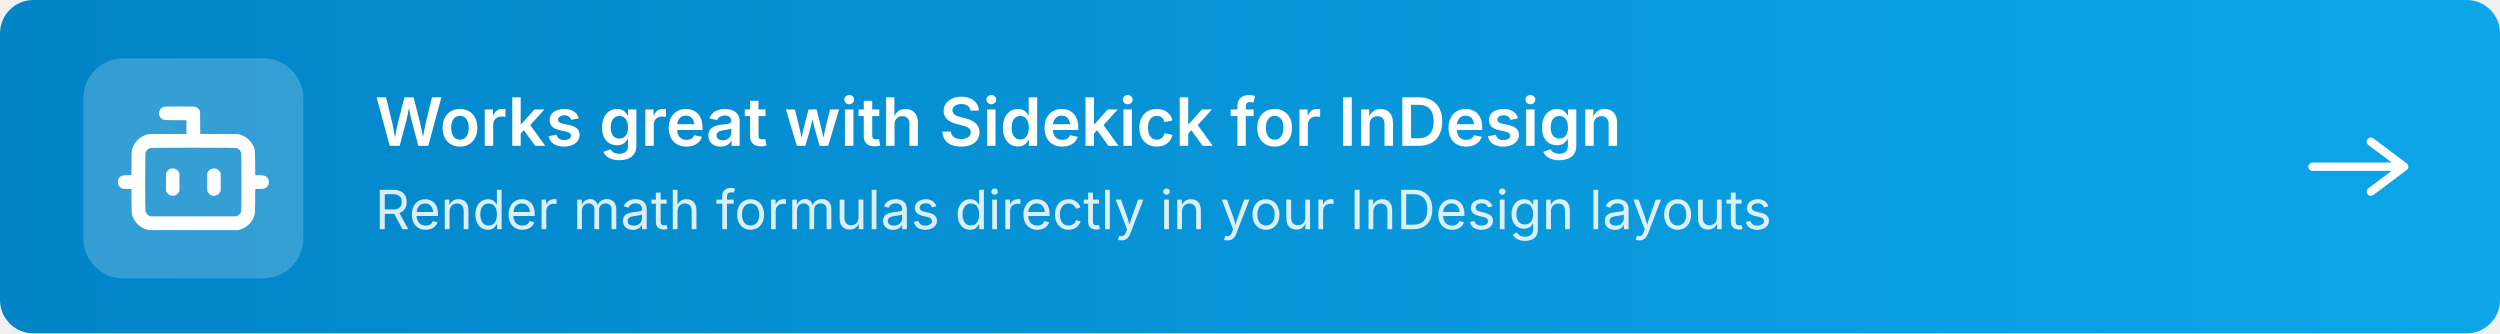
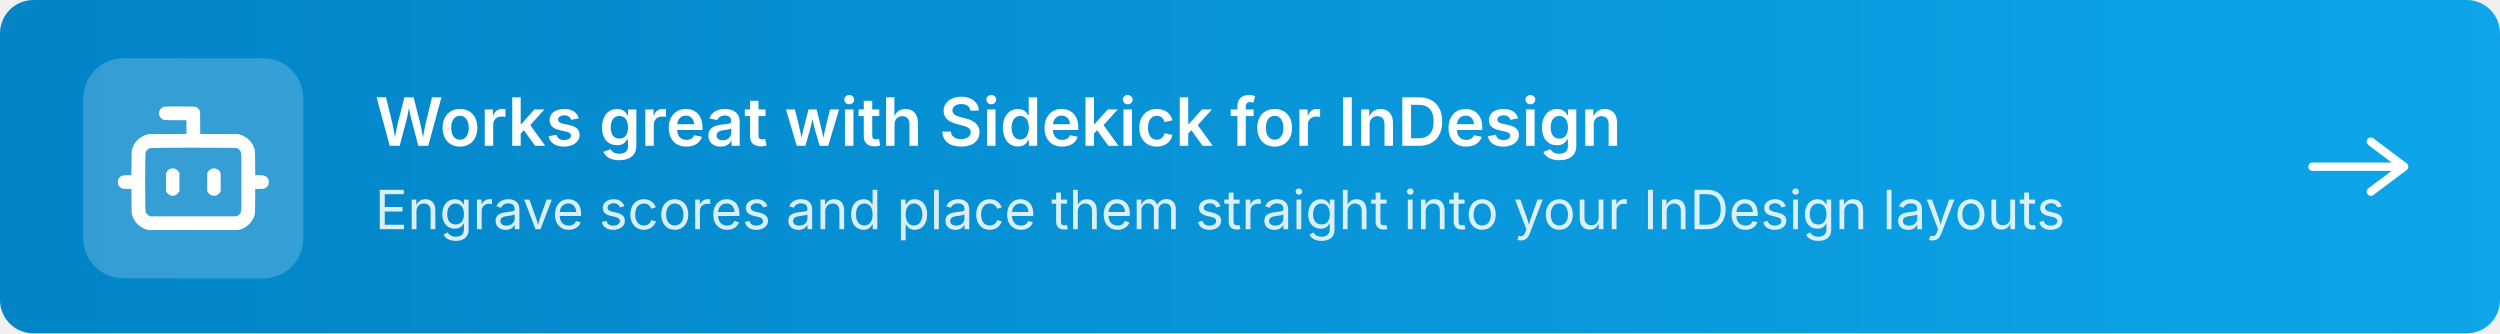
<svg xmlns="http://www.w3.org/2000/svg" width="600" height="80" viewBox="0 0 600 80">
  <defs>
    <linearGradient id="bg" x1="100%" y1="0%" x2="0%" y2="0%">
      <stop offset="0%" stop-color="#0ea5e9" />
      <stop offset="100%" stop-color="#0284c7" />
    </linearGradient>
  </defs>
  <rect width="600" height="80" rx="8" fill="url(#bg)" />
  <g transform="translate(20, 14) scale(1.2)">
    <rect width="44" height="44" rx="8" fill="rgba(255,255,255,0.2)" />
    <g transform="translate(5.5 5.5) scale(1.375)">
      <path d="M7.695 3.057a1.04 1.04 0 0 0-.567.459c-.091.156-.108.23-.108.484 0 .256.016.328.111.489.061.103.173.236.25.294.273.208.319.213 2.029.215L11 5v1.996l-2.77.013-2.77.013-.321.1A3.107 3.107 0 0 0 3.116 9.14c-.09.273-.093.327-.107 2.07L2.995 13h-.551c-.796 0-1.078.111-1.316.516-.091.156-.108.23-.108.484 0 .256.016.328.111.489.125.213.318.375.539.454.098.035.352.054.737.055l.588.002.014 1.79c.014 1.743.017 1.797.107 2.07a3.106 3.106 0 0 0 2.044 2.026l.3.094h13.08l.3-.094a3.106 3.106 0 0 0 2.044-2.026c.09-.273.093-.327.107-2.07l.014-1.79.588-.002c.385-.001.639-.02.737-.055.221-.079.414-.241.539-.454.095-.161.111-.233.111-.489 0-.254-.017-.328-.108-.484-.238-.405-.52-.516-1.316-.516h-.551l-.014-1.79c-.014-1.743-.017-1.797-.107-2.07a3.107 3.107 0 0 0-2.023-2.018l-.321-.1-2.768-.013-2.769-.013-.011-1.648L12.98 3.7l-.108-.184a1.02 1.02 0 0 0-.582-.461c-.257-.077-4.347-.076-4.595.002M18.31 9.061c.279.083.546.35.629.629.053.177.061.751.061 4.311 0 4.457.007 4.318-.221 4.617-.061.08-.194.195-.295.254l-.184.108H5.7l-.184-.108a1.051 1.051 0 0 1-.458-.556c-.089-.254-.087-8.324.003-8.626.079-.269.351-.547.612-.627.29-.089 12.337-.091 12.637-.002m-9.615 2.996a1.04 1.04 0 0 0-.567.459l-.108.184v2.606l.121.197a.998.998 0 0 0 1.718 0l.121-.197V12.7l-.108-.184a1.005 1.005 0 0 0-1.177-.459m6 0a1.04 1.04 0 0 0-.567.459l-.108.184v2.606l.121.197a.998.998 0 0 0 1.718 0l.121-.197V12.7l-.108-.184a1.005 1.005 0 0 0-1.177-.459" fill-rule="evenodd" fill="#ffffff" />
    </g>
  </g>
  <text x="90" y="35" font-family="system-ui, -apple-system, sans-serif" font-size="16" font-weight="600" fill="white">Works great with Sidekick for InDesign</text>
-   <text x="90" y="55" font-family="system-ui, -apple-system, sans-serif" font-size="13" fill="rgba(255,255,255,0.85)">Render math formulas directly in your InDesign layouts</text>
+   <text x="90" y="55" font-family="system-ui, -apple-system, sans-serif" font-size="13" fill="rgba(255,255,255,0.85)">Engrave scores and place them straight into your InDesign layouts</text>
  <g transform="translate(555, 32)">
    <path d="M0 8h20M14 2l8 6-8 6" stroke="white" stroke-width="2" fill="none" stroke-linecap="round" stroke-linejoin="round" />
  </g>
</svg>
